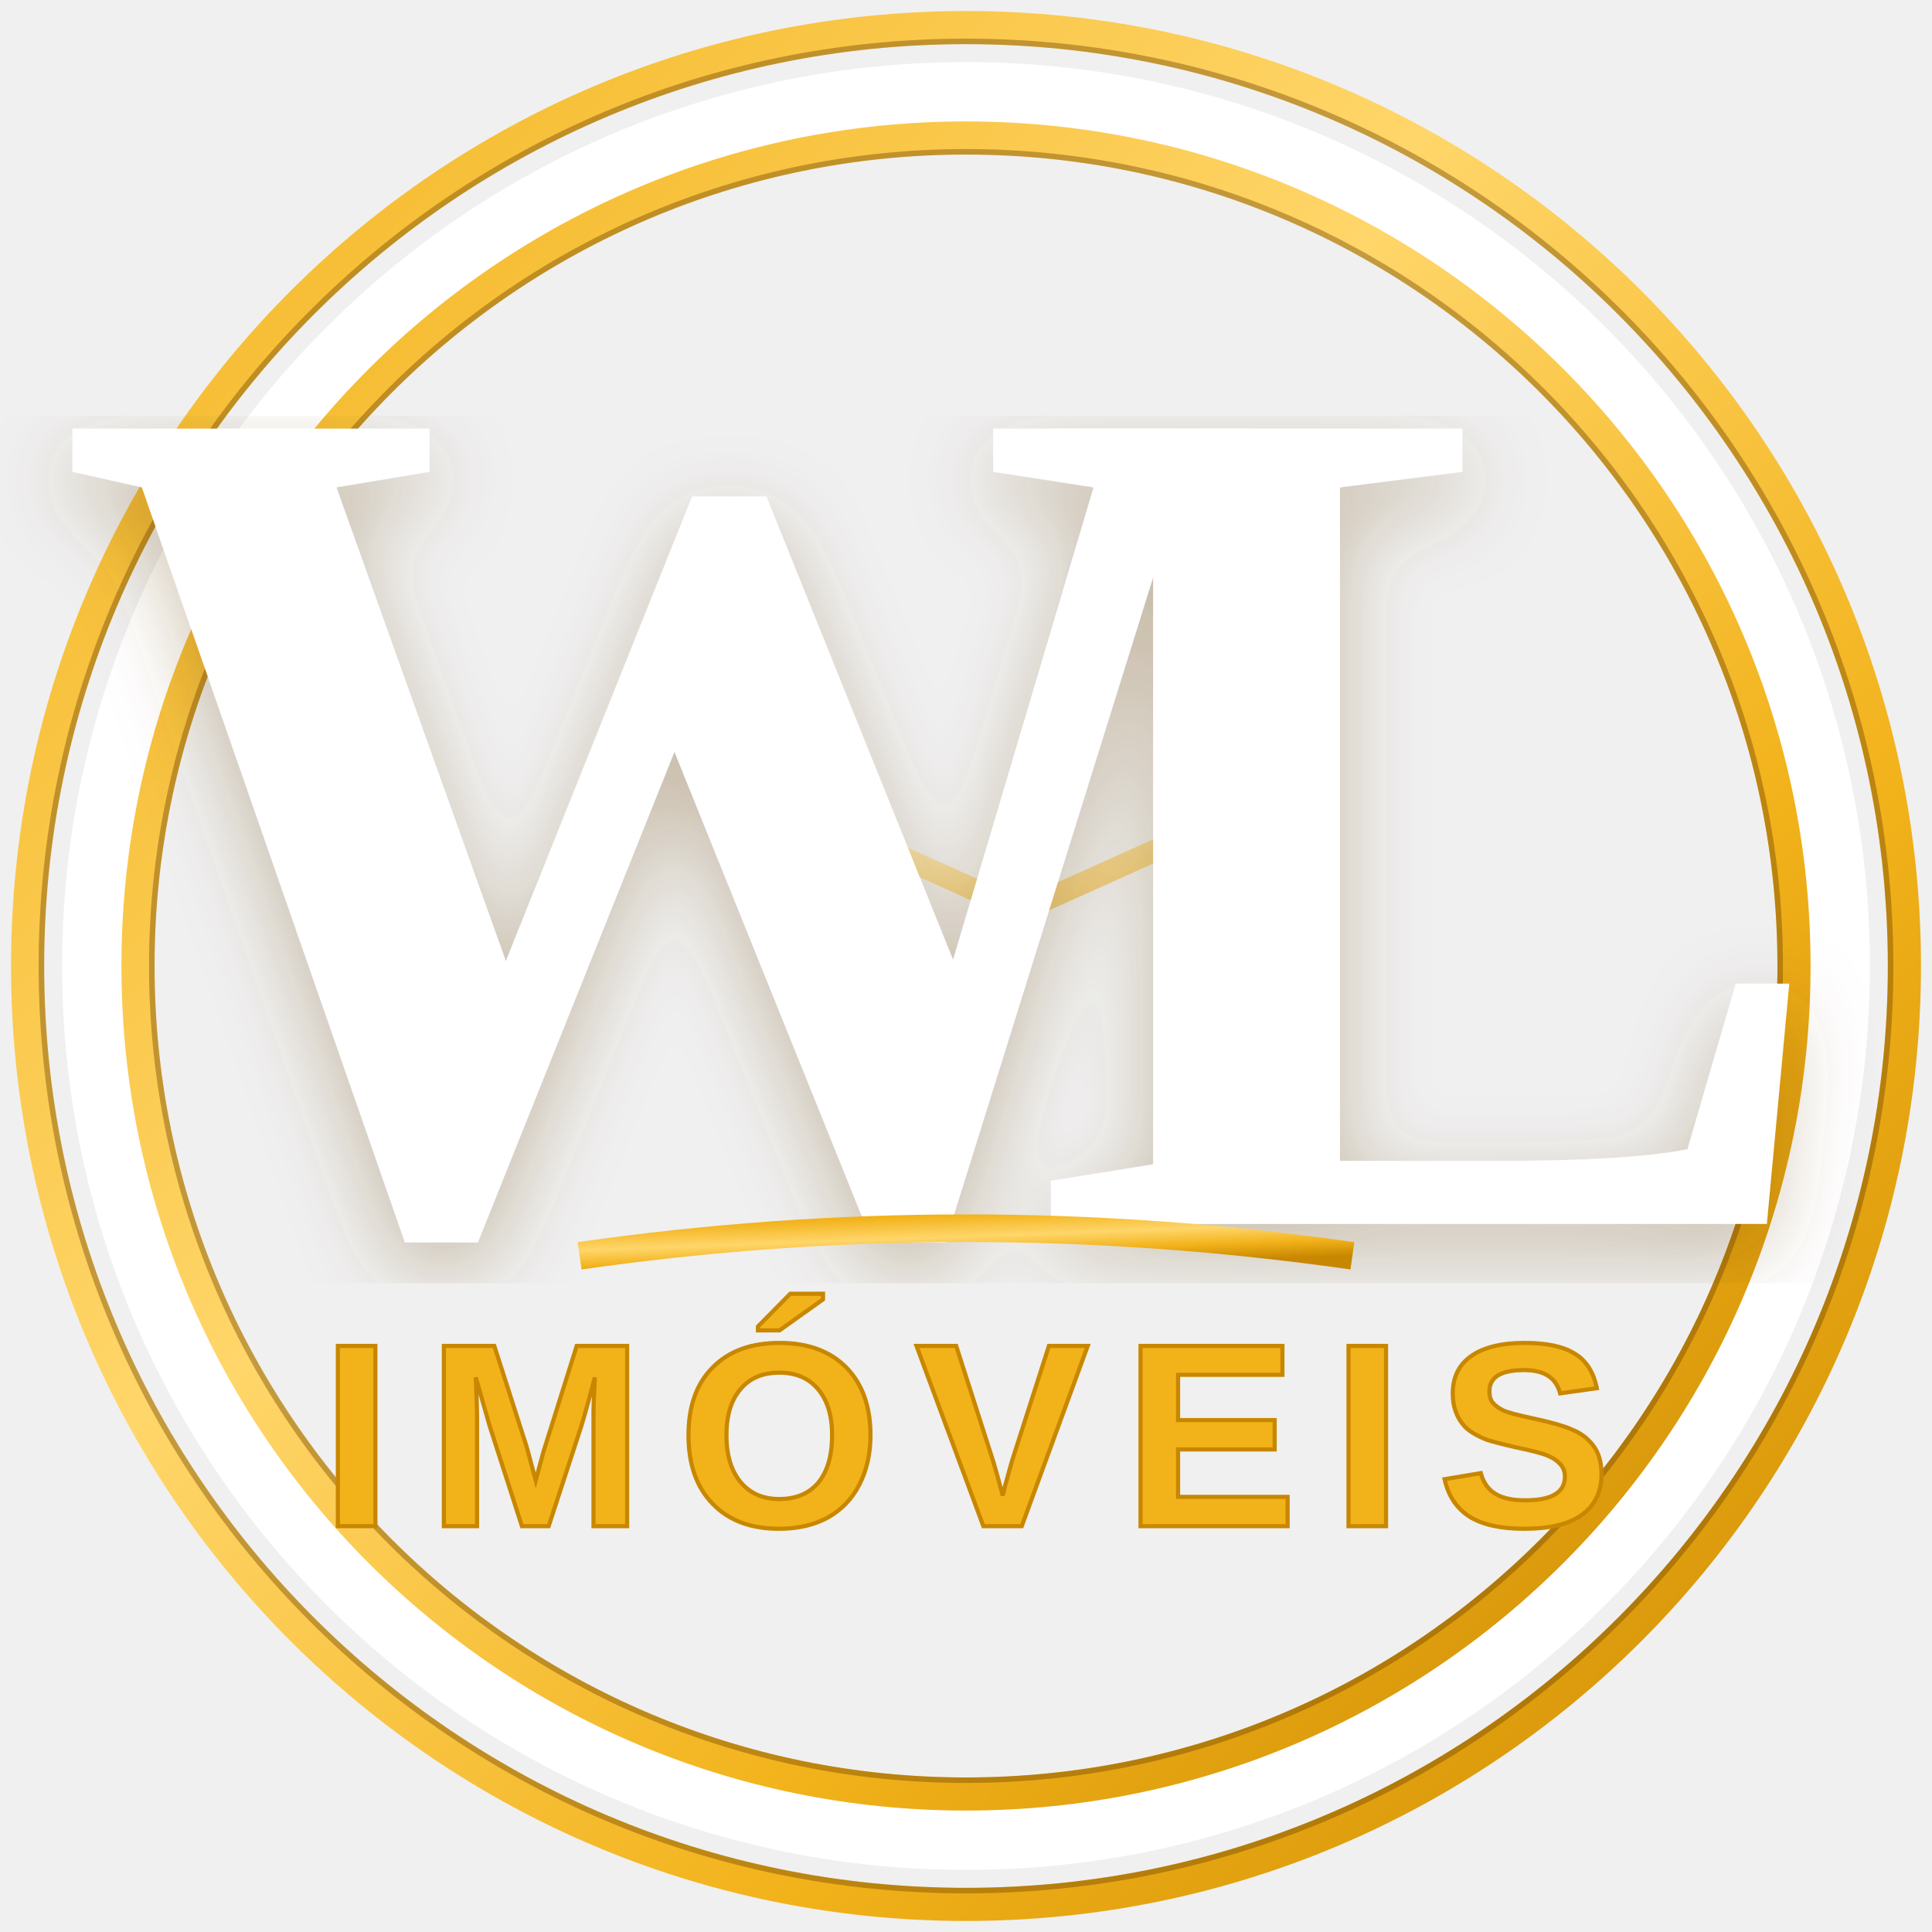
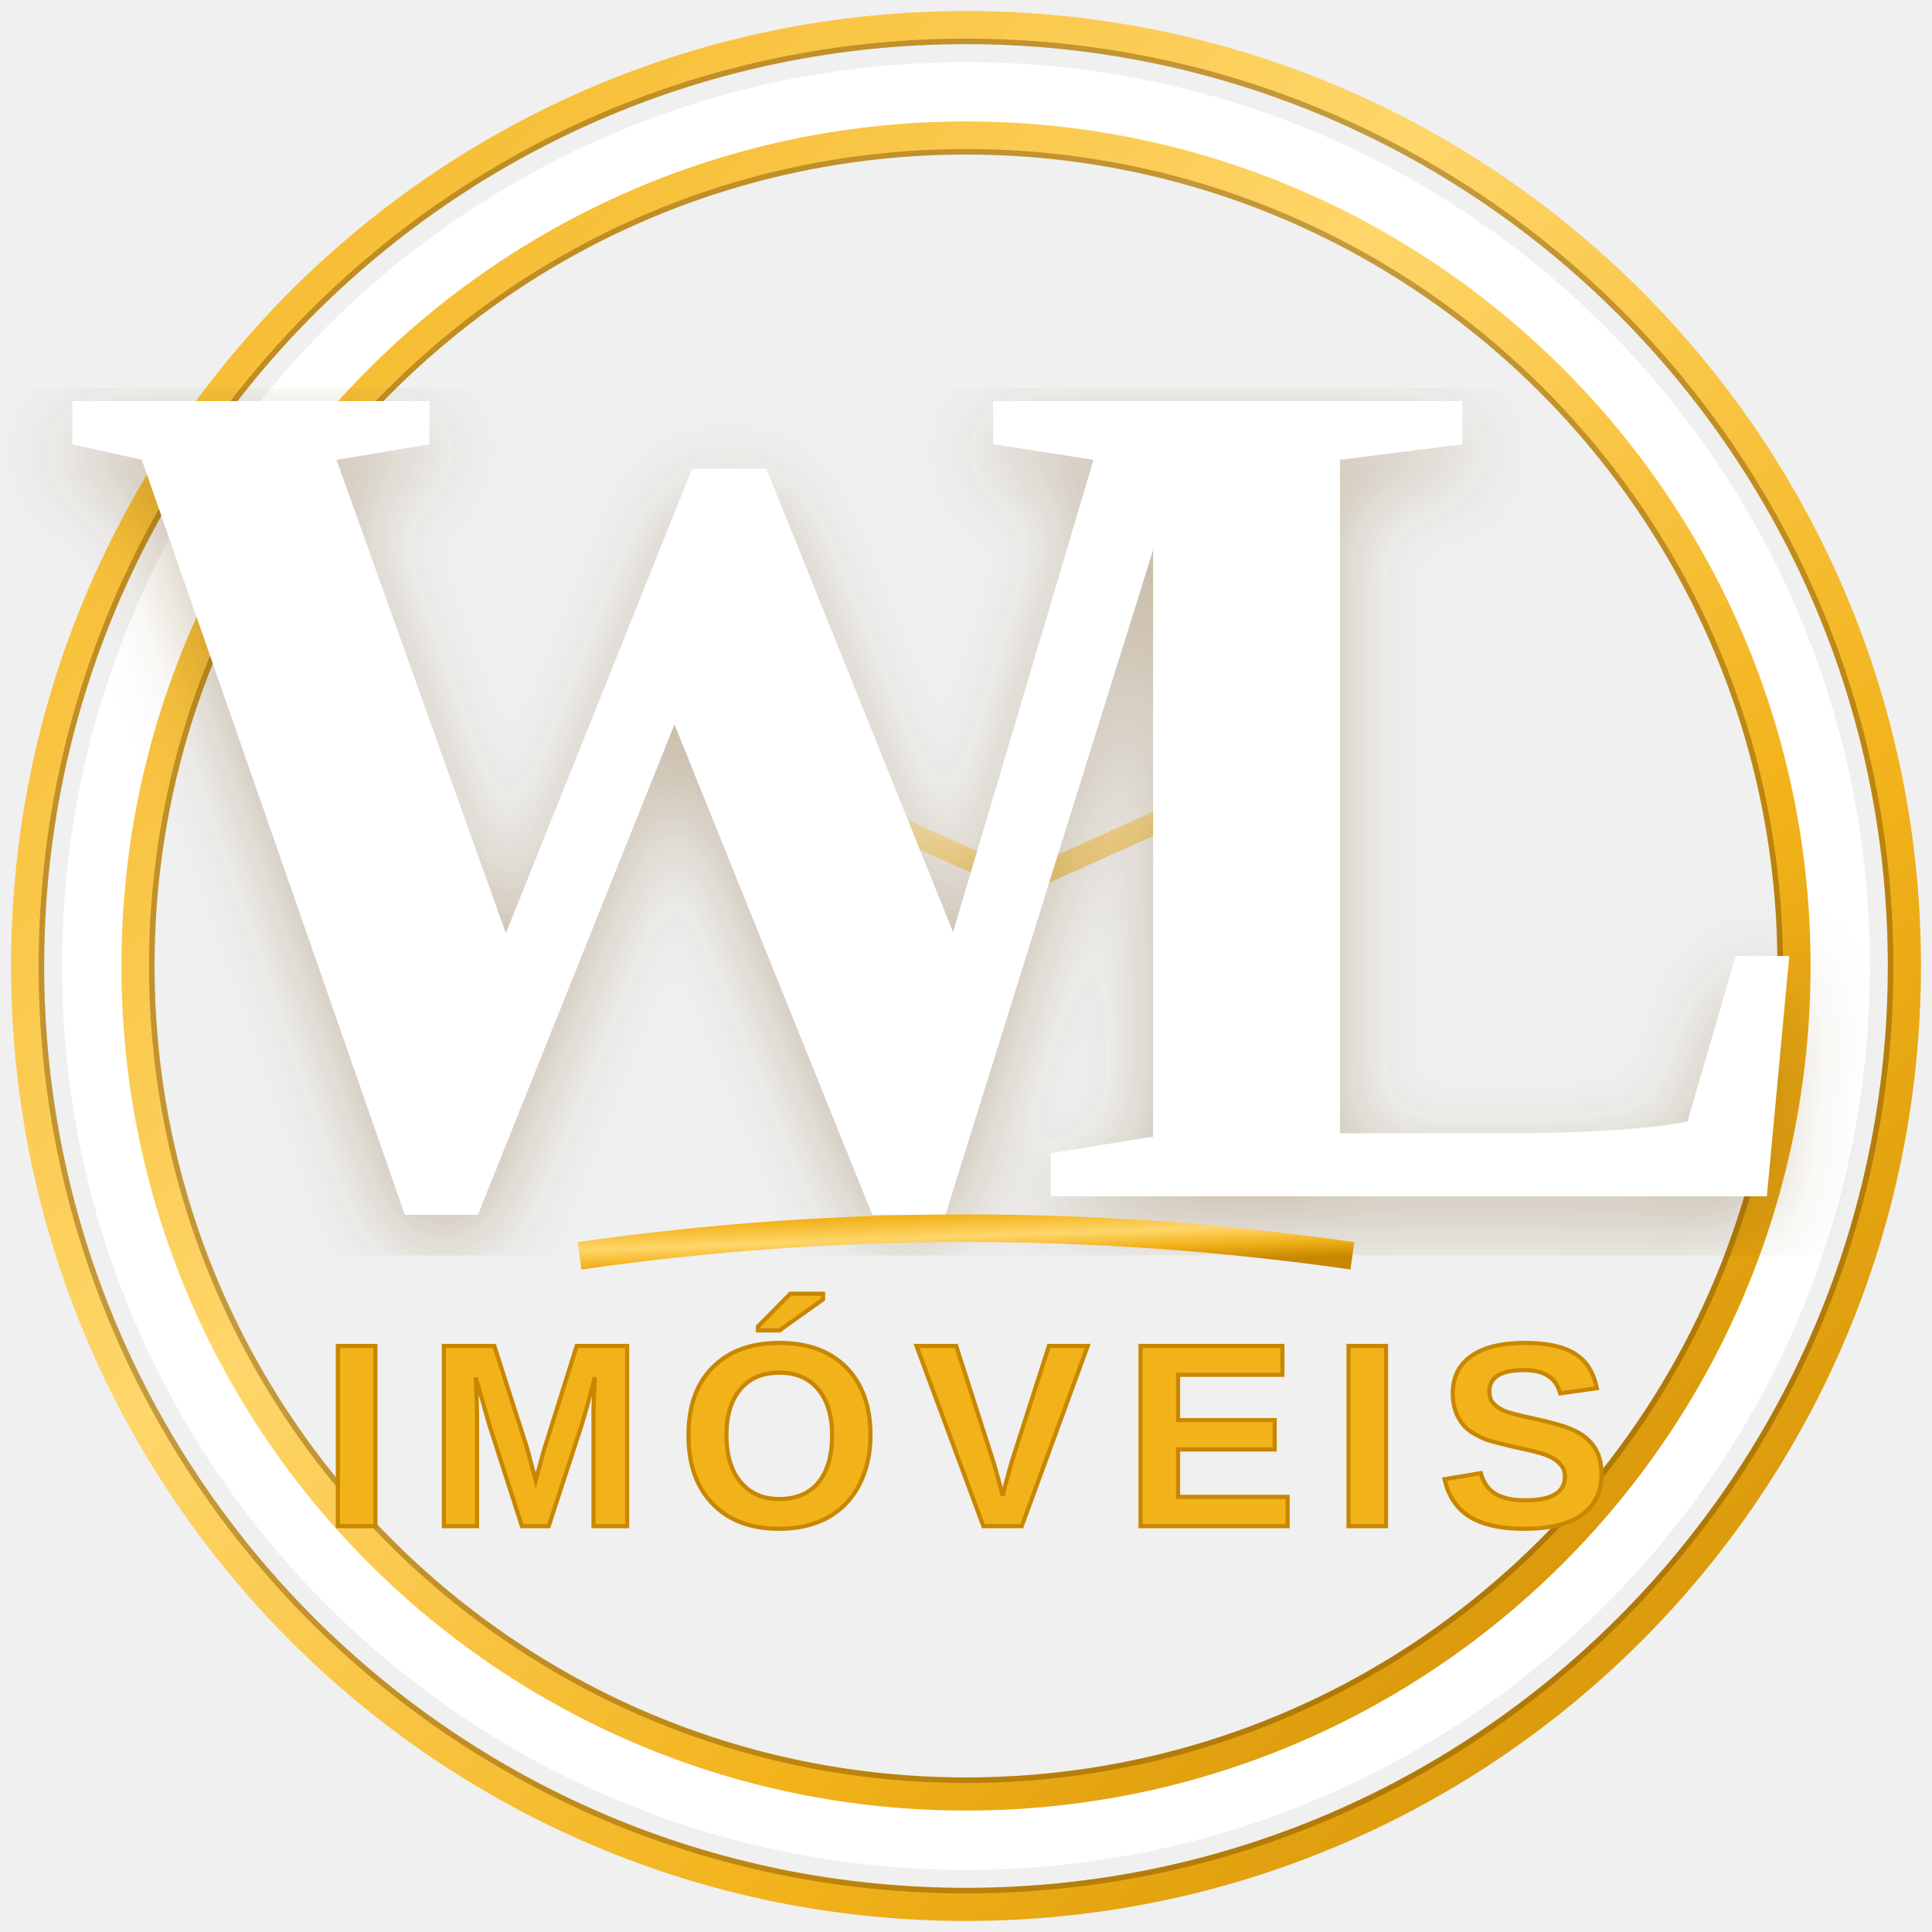
<svg xmlns="http://www.w3.org/2000/svg" width="70" height="70" viewBox="0 0 70 70" preserveAspectRatio="xMidYMid meet">
  <defs>
    <linearGradient id="goldGrad" x1="0%" y1="0%" x2="100%" y2="100%">
      <stop offset="0%" style="stop-color:#F2B21A" />
      <stop offset="40%" style="stop-color:#FFD66A" />
      <stop offset="70%" style="stop-color:#F2B21A" />
      <stop offset="100%" style="stop-color:#C88700" />
    </linearGradient>
    <linearGradient id="goldDark" x1="0%" y1="0%" x2="100%" y2="100%">
      <stop offset="0%" style="stop-color:#C88700" />
      <stop offset="50%" style="stop-color:#F2B21A" />
      <stop offset="100%" style="stop-color:#C88700" />
    </linearGradient>
    <filter id="shadow" x="-5%" y="-5%" width="110%" height="110%">
      <feDropShadow dx="0" dy="1" stdDeviation="1.5" flood-color="#6B4200" flood-opacity="0.3" />
    </filter>
  </defs>
  <circle cx="35" cy="35" r="34" fill="none" stroke="url(#goldGrad)" stroke-width="1.2" />
  <circle cx="35" cy="35" r="33.5" fill="none" stroke="#6B4200" stroke-width="0.2" opacity="0.4" />
  <circle cx="35" cy="35" r="31.5" fill="none" stroke="#FFFFFF" stroke-width="2.5" />
  <circle cx="35" cy="35" r="30" fill="none" stroke="url(#goldGrad)" stroke-width="1.2" />
  <circle cx="35" cy="35" r="29.5" fill="none" stroke="#6B4200" stroke-width="0.2" opacity="0.4" />
-   <path d="M 27 28.5 L 37 33 L 47 28.5" fill="none" stroke="url(#goldGrad)" stroke-width="0.8" opacity="0.5" />
+   <path d="M 27 27.5 L 37 32 L 47 27.5" fill="none" stroke="url(#goldGrad)" stroke-width="0.8" opacity="0.5" />
  <g filter="url(#shadow)">
-     <text x="24" y="29.5" font-family="'Times New Roman', Georgia, serif" font-size="44" font-weight="bold" fill="#FFFFFF" text-anchor="middle" dominant-baseline="central">W</text>
-     <text x="52" y="29.5" font-family="'Times New Roman', Georgia, serif" font-size="44" font-weight="bold" fill="#FFFFFF" text-anchor="middle" dominant-baseline="central">L</text>
+     <text x="24" y="28.5" font-family="'Times New Roman', Georgia, serif" font-size="44" font-weight="bold" fill="#FFFFFF" text-anchor="middle" dominant-baseline="central">W</text>
+     <text x="52" y="28.5" font-family="'Times New Roman', Georgia, serif" font-size="44" font-weight="bold" fill="#FFFFFF" text-anchor="middle" dominant-baseline="central">L</text>
  </g>
  <path d="M 21 45.5 Q 35 43.5 49 45.5" fill="none" stroke="url(#goldGrad)" stroke-width="1" />
  <text x="35" y="52" font-family="Arial, Helvetica, sans-serif" font-size="9.5" font-weight="bold" fill="#F2B21A" text-anchor="middle" letter-spacing="1.2" dominant-baseline="central" stroke="#C88700" stroke-width="0.15">
    IMÓVEIS
  </text>
</svg>
